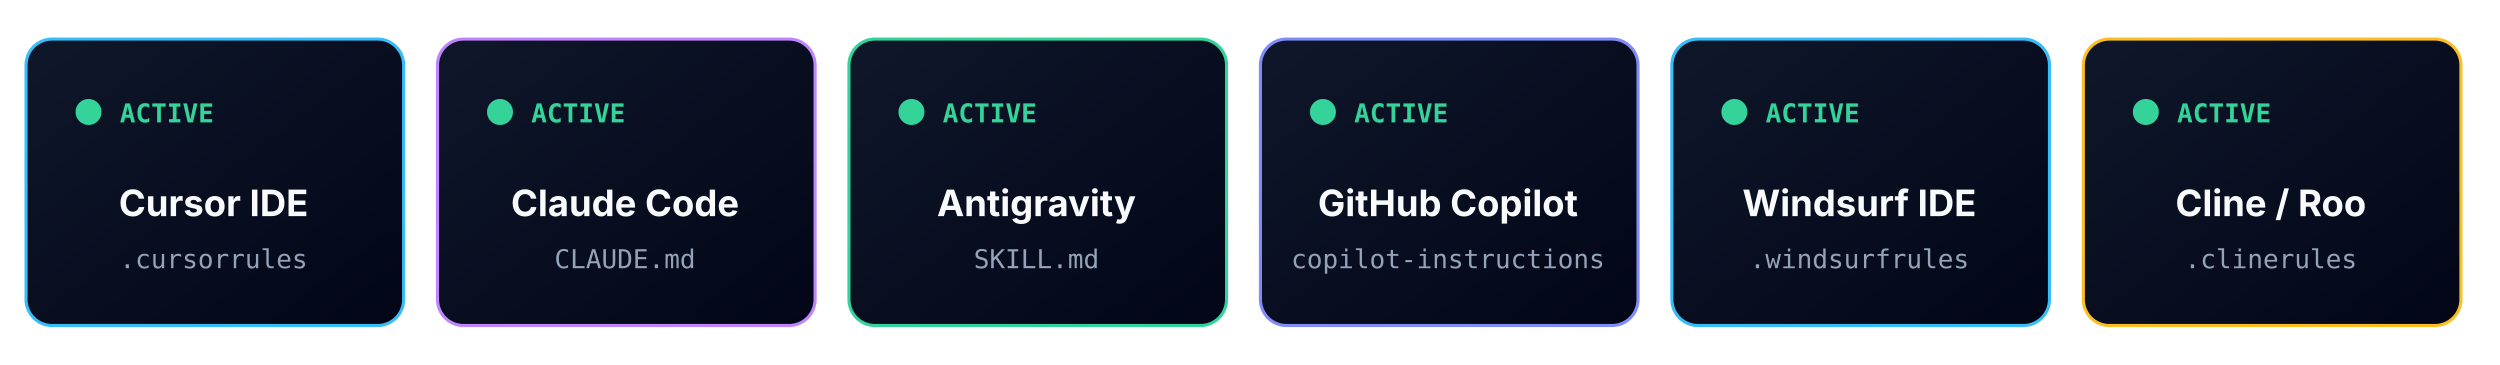
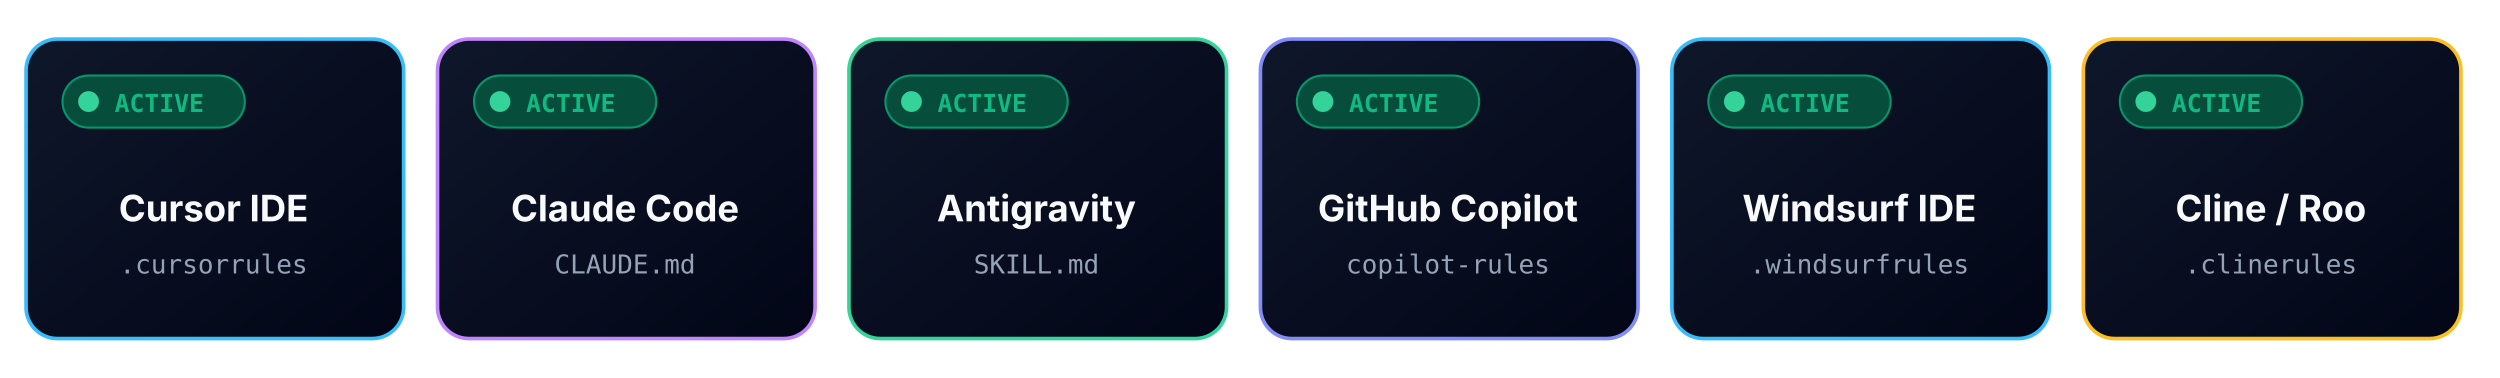
- <svg xmlns="http://www.w3.org/2000/svg" viewBox="0 0 960 140" width="100%" height="auto">
+ <svg xmlns="http://www.w3.org/2000/svg" viewBox="0 0 960 145" width="100%" height="auto">
  <defs>
-     <linearGradient id="agentCardBg" x1="0%" y1="0%" x2="100%" y2="100%">
+     <linearGradient id="agentCardBgDark" x1="0%" y1="0%" x2="100%" y2="100%">
      <stop offset="0%" stop-color="#0f172a" />
      <stop offset="100%" stop-color="#020617" />
    </linearGradient>
-     <filter id="aGlow">
-       <feGaussianBlur stdDeviation="3" result="blur" />
+     <linearGradient id="agentCardBgLight" x1="0%" y1="0%" x2="100%" y2="100%">
+       <stop offset="0%" stop-color="#ffffff" />
+       <stop offset="100%" stop-color="#f8fafc" />
+     </linearGradient>
+     <filter id="aGlow" x="-20%" y="-20%" width="140%" height="140%">
+       <feGaussianBlur stdDeviation="2.5" result="blur" />
      <feMerge>
        <feMergeNode in="blur" />
        <feMergeNode in="SourceGraphic" />
      </feMerge>
    </filter>
  </defs>
  <style>
+     /* Mature Harmonic Beacon Pulses */
    @keyframes pulseLive {
-       0%, 100% { opacity: 0.3; transform: scale(0.9); }
-       50% { opacity: 1; transform: scale(1.1); filter: drop-shadow(0 0 6px #34d399); }
+       0%, 100% { opacity: 0.4; transform: scale(0.92); }
+       50% { opacity: 1; transform: scale(1.08); filter: drop-shadow(0 0 5px #10b981); }
    }
-     .beacon { animation: pulseLive 2s ease-in-out infinite; transform-origin: center; }
+     .beacon { animation: pulseLive 2.4s ease-in-out infinite; transform-origin: center; }
    .b1 { animation-delay: 0.0s; }
-     .b2 { animation-delay: 0.3s; }
-     .b3 { animation-delay: 0.6s; }
-     .b4 { animation-delay: 0.9s; }
-     .b5 { animation-delay: 1.2s; }
-     .b6 { animation-delay: 1.5s; }
-     .agent-name { font-family: -apple-system, BlinkMacSystemFont, sans-serif; font-size: 14px; font-weight: 700; fill: #f8fafc; }
-     .agent-type { font-family: 'JetBrains Mono', monospace; font-size: 10px; fill: #94a3b8; }
+     .b2 { animation-delay: 0.4s; }
+     .b3 { animation-delay: 0.8s; }
+     .b4 { animation-delay: 1.2s; }
+     .b5 { animation-delay: 1.6s; }
+     .b6 { animation-delay: 2.0s; }
+ 
+     /* Default Theme (Dark) */
+     .theme-card-bg { fill: url(#agentCardBgDark); }
+     .theme-agent-name { font-family: -apple-system, BlinkMacSystemFont, 'SF Pro Display', sans-serif; font-size: 14px; font-weight: 700; fill: #f8fafc; }
+     .theme-agent-type { font-family: 'JetBrains Mono', monospace; font-size: 10px; fill: #94a3b8; }
+     .theme-chip-bg { fill: #064e3b; stroke: #059669; }
+ 
+     /* Light Theme Adaptation */
+     @media (prefers-color-scheme: light) {
+       .theme-card-bg { fill: url(#agentCardBgLight); }
+       .theme-agent-name { fill: #0f172a; }
+       .theme-agent-type { fill: #64748b; }
+       .theme-chip-bg { fill: #dcfce7; stroke: #16a34a; }
+     }
  </style>
  <g transform="translate(10, 15)">
-     <rect x="0" y="0" width="145" height="110" rx="10" fill="url(#agentCardBg)" stroke="#38bdf8" stroke-width="1.2" />
-     <circle cx="24" cy="28" r="5" fill="#34d399" class="beacon b1" />
-     <text x="36" y="32" font-family="'JetBrains Mono', monospace" font-size="10" fill="#34d399" font-weight="bold">ACTIVE</text>
-     <text x="72" y="68" text-anchor="middle" class="agent-name">Cursor IDE</text>
-     <text x="72" y="88" text-anchor="middle" class="agent-type">.cursorrules</text>
+     <rect x="0" y="0" width="145" height="115" rx="12" class="theme-card-bg" stroke="#38bdf8" stroke-width="1.4" />
+     <rect x="14" y="14" width="70" height="20" rx="10" class="theme-chip-bg" stroke-width="0.8" />
+     <circle cx="24" cy="24" r="4" fill="#34d399" class="beacon b1" />
+     <text x="34" y="28" font-family="'JetBrains Mono', monospace" font-size="9.5" fill="#10b981" font-weight="800">ACTIVE</text>
+     <text x="72" y="70" text-anchor="middle" class="theme-agent-name">Cursor IDE</text>
+     <text x="72" y="90" text-anchor="middle" class="theme-agent-type">.cursorrules</text>
  </g>
  <g transform="translate(168, 15)">
-     <rect x="0" y="0" width="145" height="110" rx="10" fill="url(#agentCardBg)" stroke="#c084fc" stroke-width="1.2" />
-     <circle cx="24" cy="28" r="5" fill="#34d399" class="beacon b2" />
-     <text x="36" y="32" font-family="'JetBrains Mono', monospace" font-size="10" fill="#34d399" font-weight="bold">ACTIVE</text>
-     <text x="72" y="68" text-anchor="middle" class="agent-name">Claude Code</text>
-     <text x="72" y="88" text-anchor="middle" class="agent-type">CLAUDE.md</text>
+     <rect x="0" y="0" width="145" height="115" rx="12" class="theme-card-bg" stroke="#c084fc" stroke-width="1.4" />
+     <rect x="14" y="14" width="70" height="20" rx="10" class="theme-chip-bg" stroke-width="0.8" />
+     <circle cx="24" cy="24" r="4" fill="#34d399" class="beacon b2" />
+     <text x="34" y="28" font-family="'JetBrains Mono', monospace" font-size="9.5" fill="#10b981" font-weight="800">ACTIVE</text>
+     <text x="72" y="70" text-anchor="middle" class="theme-agent-name">Claude Code</text>
+     <text x="72" y="90" text-anchor="middle" class="theme-agent-type">CLAUDE.md</text>
  </g>
  <g transform="translate(326, 15)">
-     <rect x="0" y="0" width="145" height="110" rx="10" fill="url(#agentCardBg)" stroke="#34d399" stroke-width="1.2" />
-     <circle cx="24" cy="28" r="5" fill="#34d399" class="beacon b3" />
-     <text x="36" y="32" font-family="'JetBrains Mono', monospace" font-size="10" fill="#34d399" font-weight="bold">ACTIVE</text>
-     <text x="72" y="68" text-anchor="middle" class="agent-name">Antigravity</text>
-     <text x="72" y="88" text-anchor="middle" class="agent-type">SKILL.md</text>
+     <rect x="0" y="0" width="145" height="115" rx="12" class="theme-card-bg" stroke="#34d399" stroke-width="1.4" />
+     <rect x="14" y="14" width="70" height="20" rx="10" class="theme-chip-bg" stroke-width="0.8" />
+     <circle cx="24" cy="24" r="4" fill="#34d399" class="beacon b3" />
+     <text x="34" y="28" font-family="'JetBrains Mono', monospace" font-size="9.5" fill="#10b981" font-weight="800">ACTIVE</text>
+     <text x="72" y="70" text-anchor="middle" class="theme-agent-name">Antigravity</text>
+     <text x="72" y="90" text-anchor="middle" class="theme-agent-type">SKILL.md</text>
  </g>
  <g transform="translate(484, 15)">
-     <rect x="0" y="0" width="145" height="110" rx="10" fill="url(#agentCardBg)" stroke="#818cf8" stroke-width="1.2" />
-     <circle cx="24" cy="28" r="5" fill="#34d399" class="beacon b4" />
-     <text x="36" y="32" font-family="'JetBrains Mono', monospace" font-size="10" fill="#34d399" font-weight="bold">ACTIVE</text>
-     <text x="72" y="68" text-anchor="middle" class="agent-name">GitHub Copilot</text>
-     <text x="72" y="88" text-anchor="middle" class="agent-type">copilot-instructions</text>
+     <rect x="0" y="0" width="145" height="115" rx="12" class="theme-card-bg" stroke="#818cf8" stroke-width="1.4" />
+     <rect x="14" y="14" width="70" height="20" rx="10" class="theme-chip-bg" stroke-width="0.8" />
+     <circle cx="24" cy="24" r="4" fill="#34d399" class="beacon b4" />
+     <text x="34" y="28" font-family="'JetBrains Mono', monospace" font-size="9.5" fill="#10b981" font-weight="800">ACTIVE</text>
+     <text x="72" y="70" text-anchor="middle" class="theme-agent-name">GitHub Copilot</text>
+     <text x="72" y="90" text-anchor="middle" class="theme-agent-type">copilot-rules</text>
  </g>
  <g transform="translate(642, 15)">
-     <rect x="0" y="0" width="145" height="110" rx="10" fill="url(#agentCardBg)" stroke="#38bdf8" stroke-width="1.2" />
-     <circle cx="24" cy="28" r="5" fill="#34d399" class="beacon b5" />
-     <text x="36" y="32" font-family="'JetBrains Mono', monospace" font-size="10" fill="#34d399" font-weight="bold">ACTIVE</text>
-     <text x="72" y="68" text-anchor="middle" class="agent-name">Windsurf IDE</text>
-     <text x="72" y="88" text-anchor="middle" class="agent-type">.windsurfrules</text>
+     <rect x="0" y="0" width="145" height="115" rx="12" class="theme-card-bg" stroke="#38bdf8" stroke-width="1.4" />
+     <rect x="14" y="14" width="70" height="20" rx="10" class="theme-chip-bg" stroke-width="0.8" />
+     <circle cx="24" cy="24" r="4" fill="#34d399" class="beacon b5" />
+     <text x="34" y="28" font-family="'JetBrains Mono', monospace" font-size="9.5" fill="#10b981" font-weight="800">ACTIVE</text>
+     <text x="72" y="70" text-anchor="middle" class="theme-agent-name">Windsurf IDE</text>
+     <text x="72" y="90" text-anchor="middle" class="theme-agent-type">.windsurfrules</text>
  </g>
  <g transform="translate(800, 15)">
-     <rect x="0" y="0" width="145" height="110" rx="10" fill="url(#agentCardBg)" stroke="#fbbf24" stroke-width="1.2" />
-     <circle cx="24" cy="28" r="5" fill="#34d399" class="beacon b6" />
-     <text x="36" y="32" font-family="'JetBrains Mono', monospace" font-size="10" fill="#34d399" font-weight="bold">ACTIVE</text>
-     <text x="72" y="68" text-anchor="middle" class="agent-name">Cline / Roo</text>
-     <text x="72" y="88" text-anchor="middle" class="agent-type">.clinerules</text>
+     <rect x="0" y="0" width="145" height="115" rx="12" class="theme-card-bg" stroke="#fbbf24" stroke-width="1.4" />
+     <rect x="14" y="14" width="70" height="20" rx="10" class="theme-chip-bg" stroke-width="0.8" />
+     <circle cx="24" cy="24" r="4" fill="#34d399" class="beacon b6" />
+     <text x="34" y="28" font-family="'JetBrains Mono', monospace" font-size="9.5" fill="#10b981" font-weight="800">ACTIVE</text>
+     <text x="72" y="70" text-anchor="middle" class="theme-agent-name">Cline / Roo</text>
+     <text x="72" y="90" text-anchor="middle" class="theme-agent-type">.clinerules</text>
  </g>
</svg>
